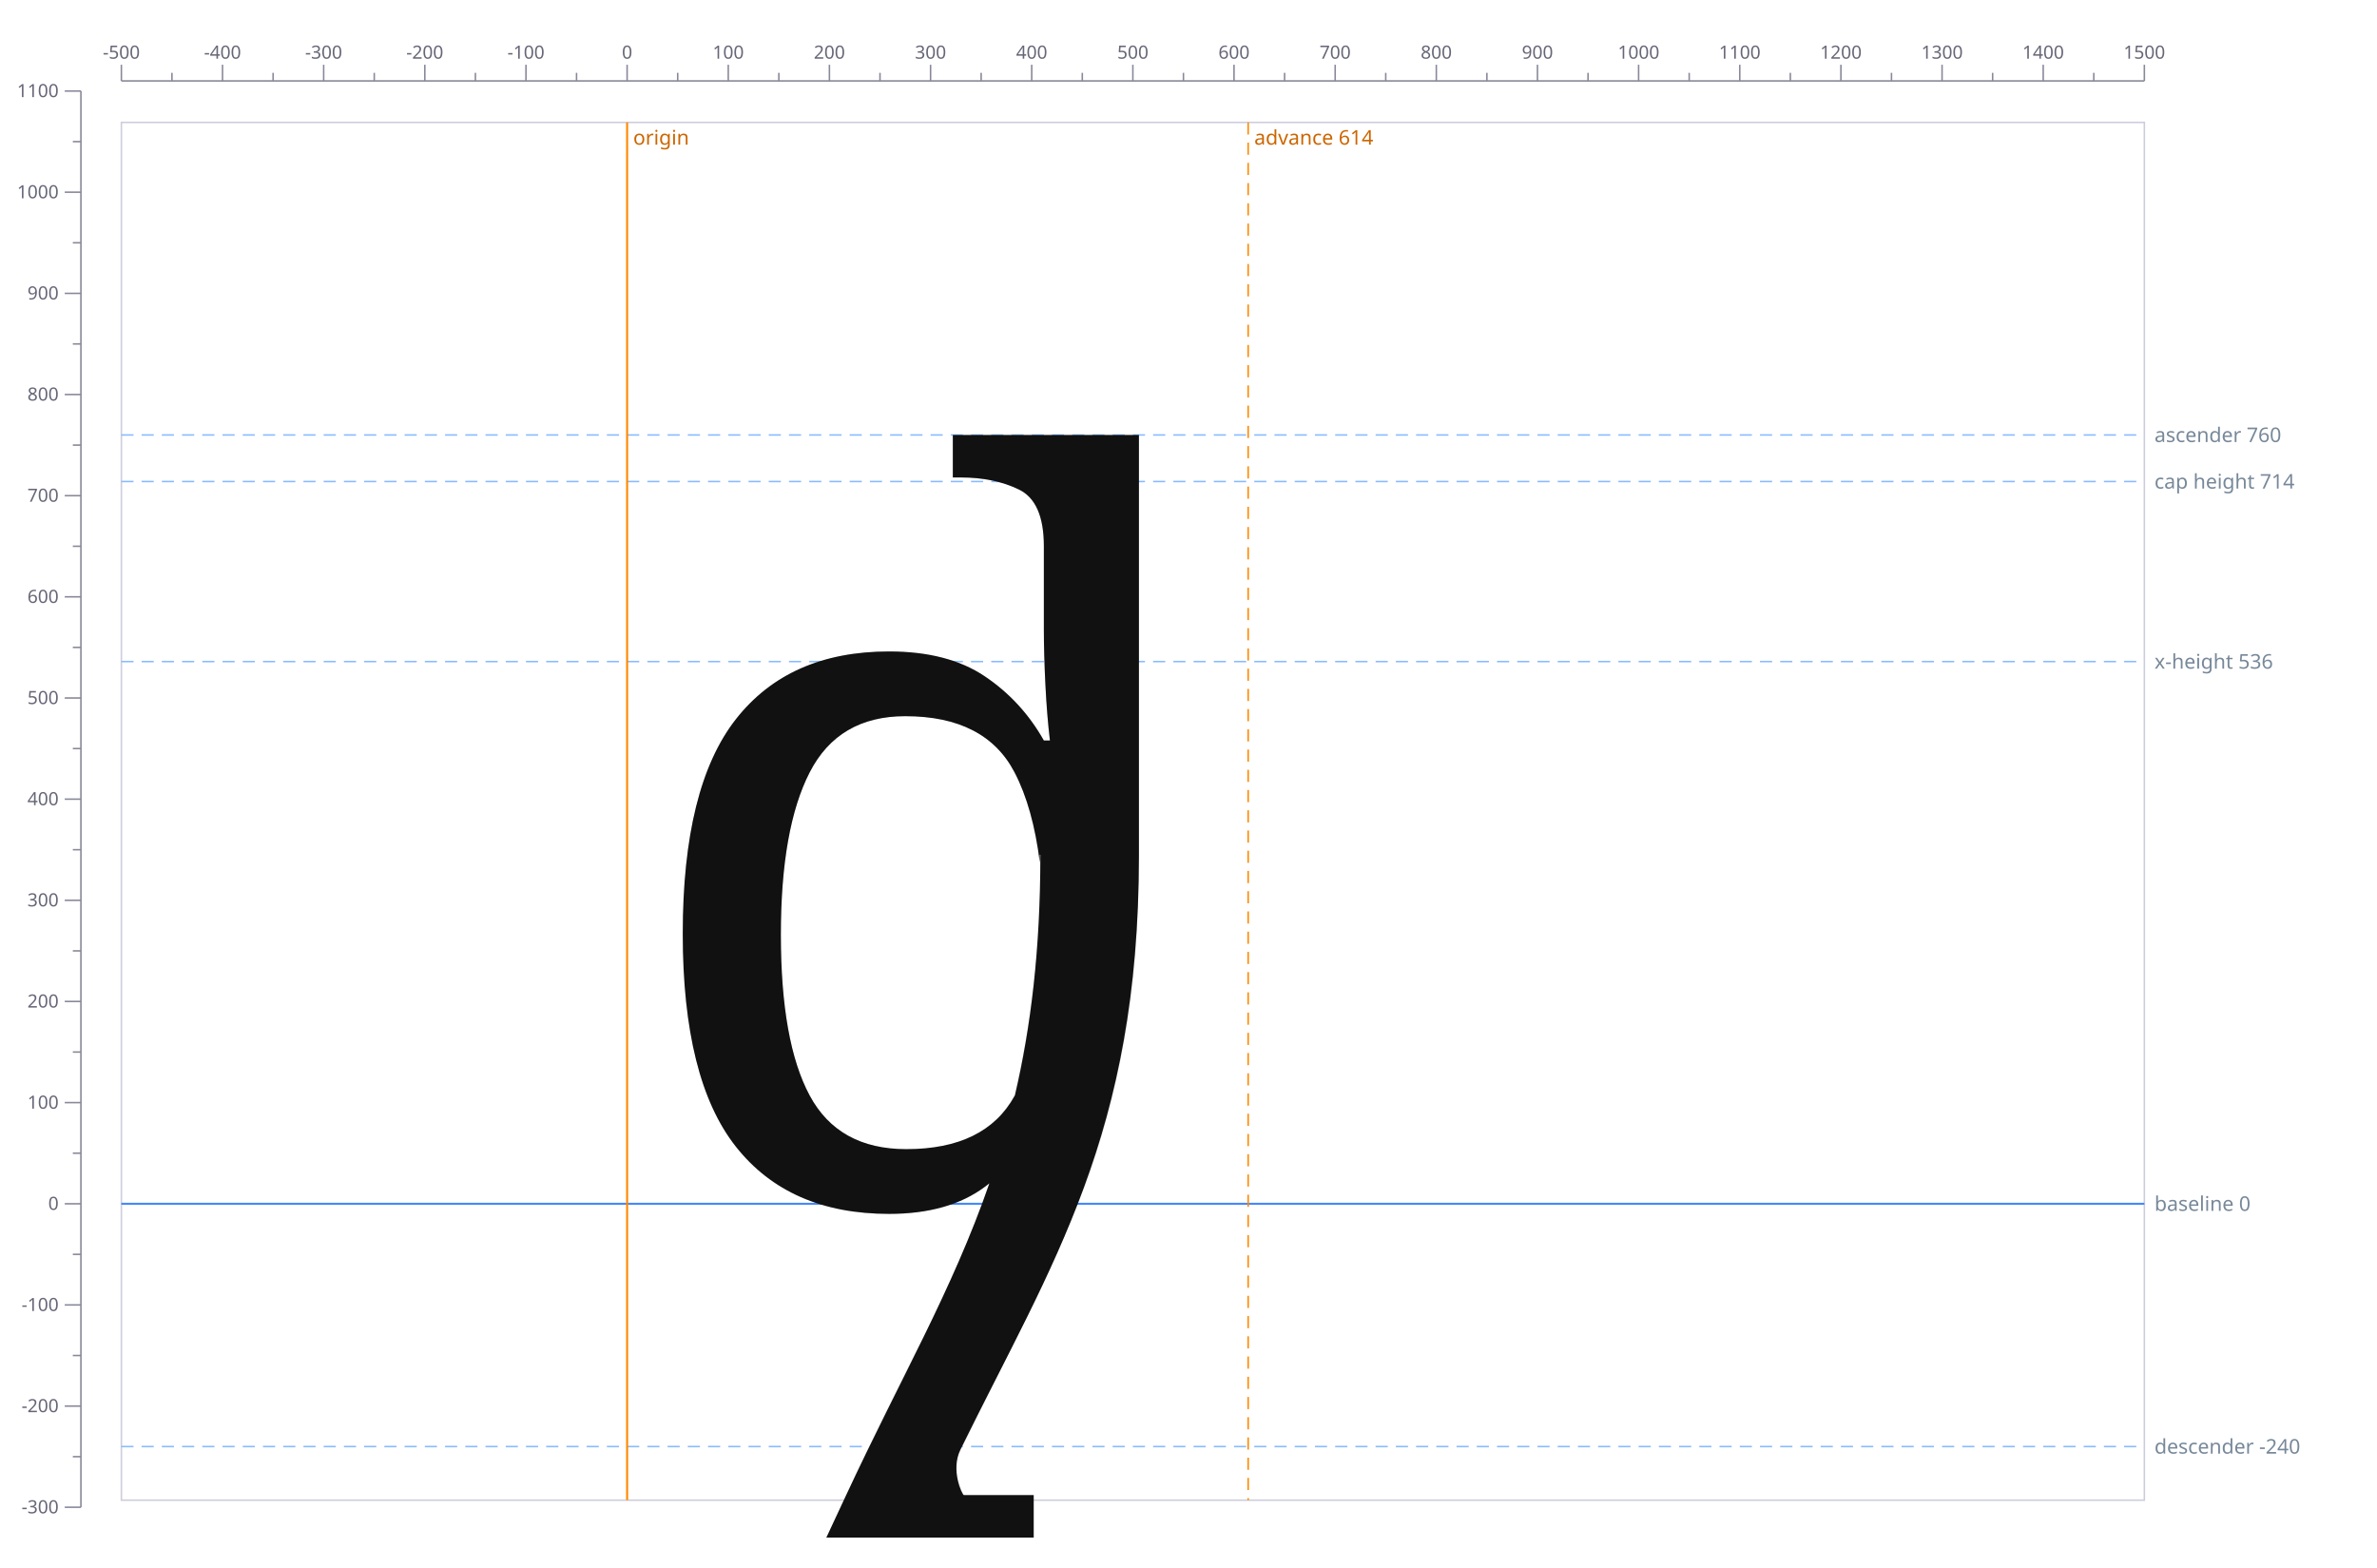
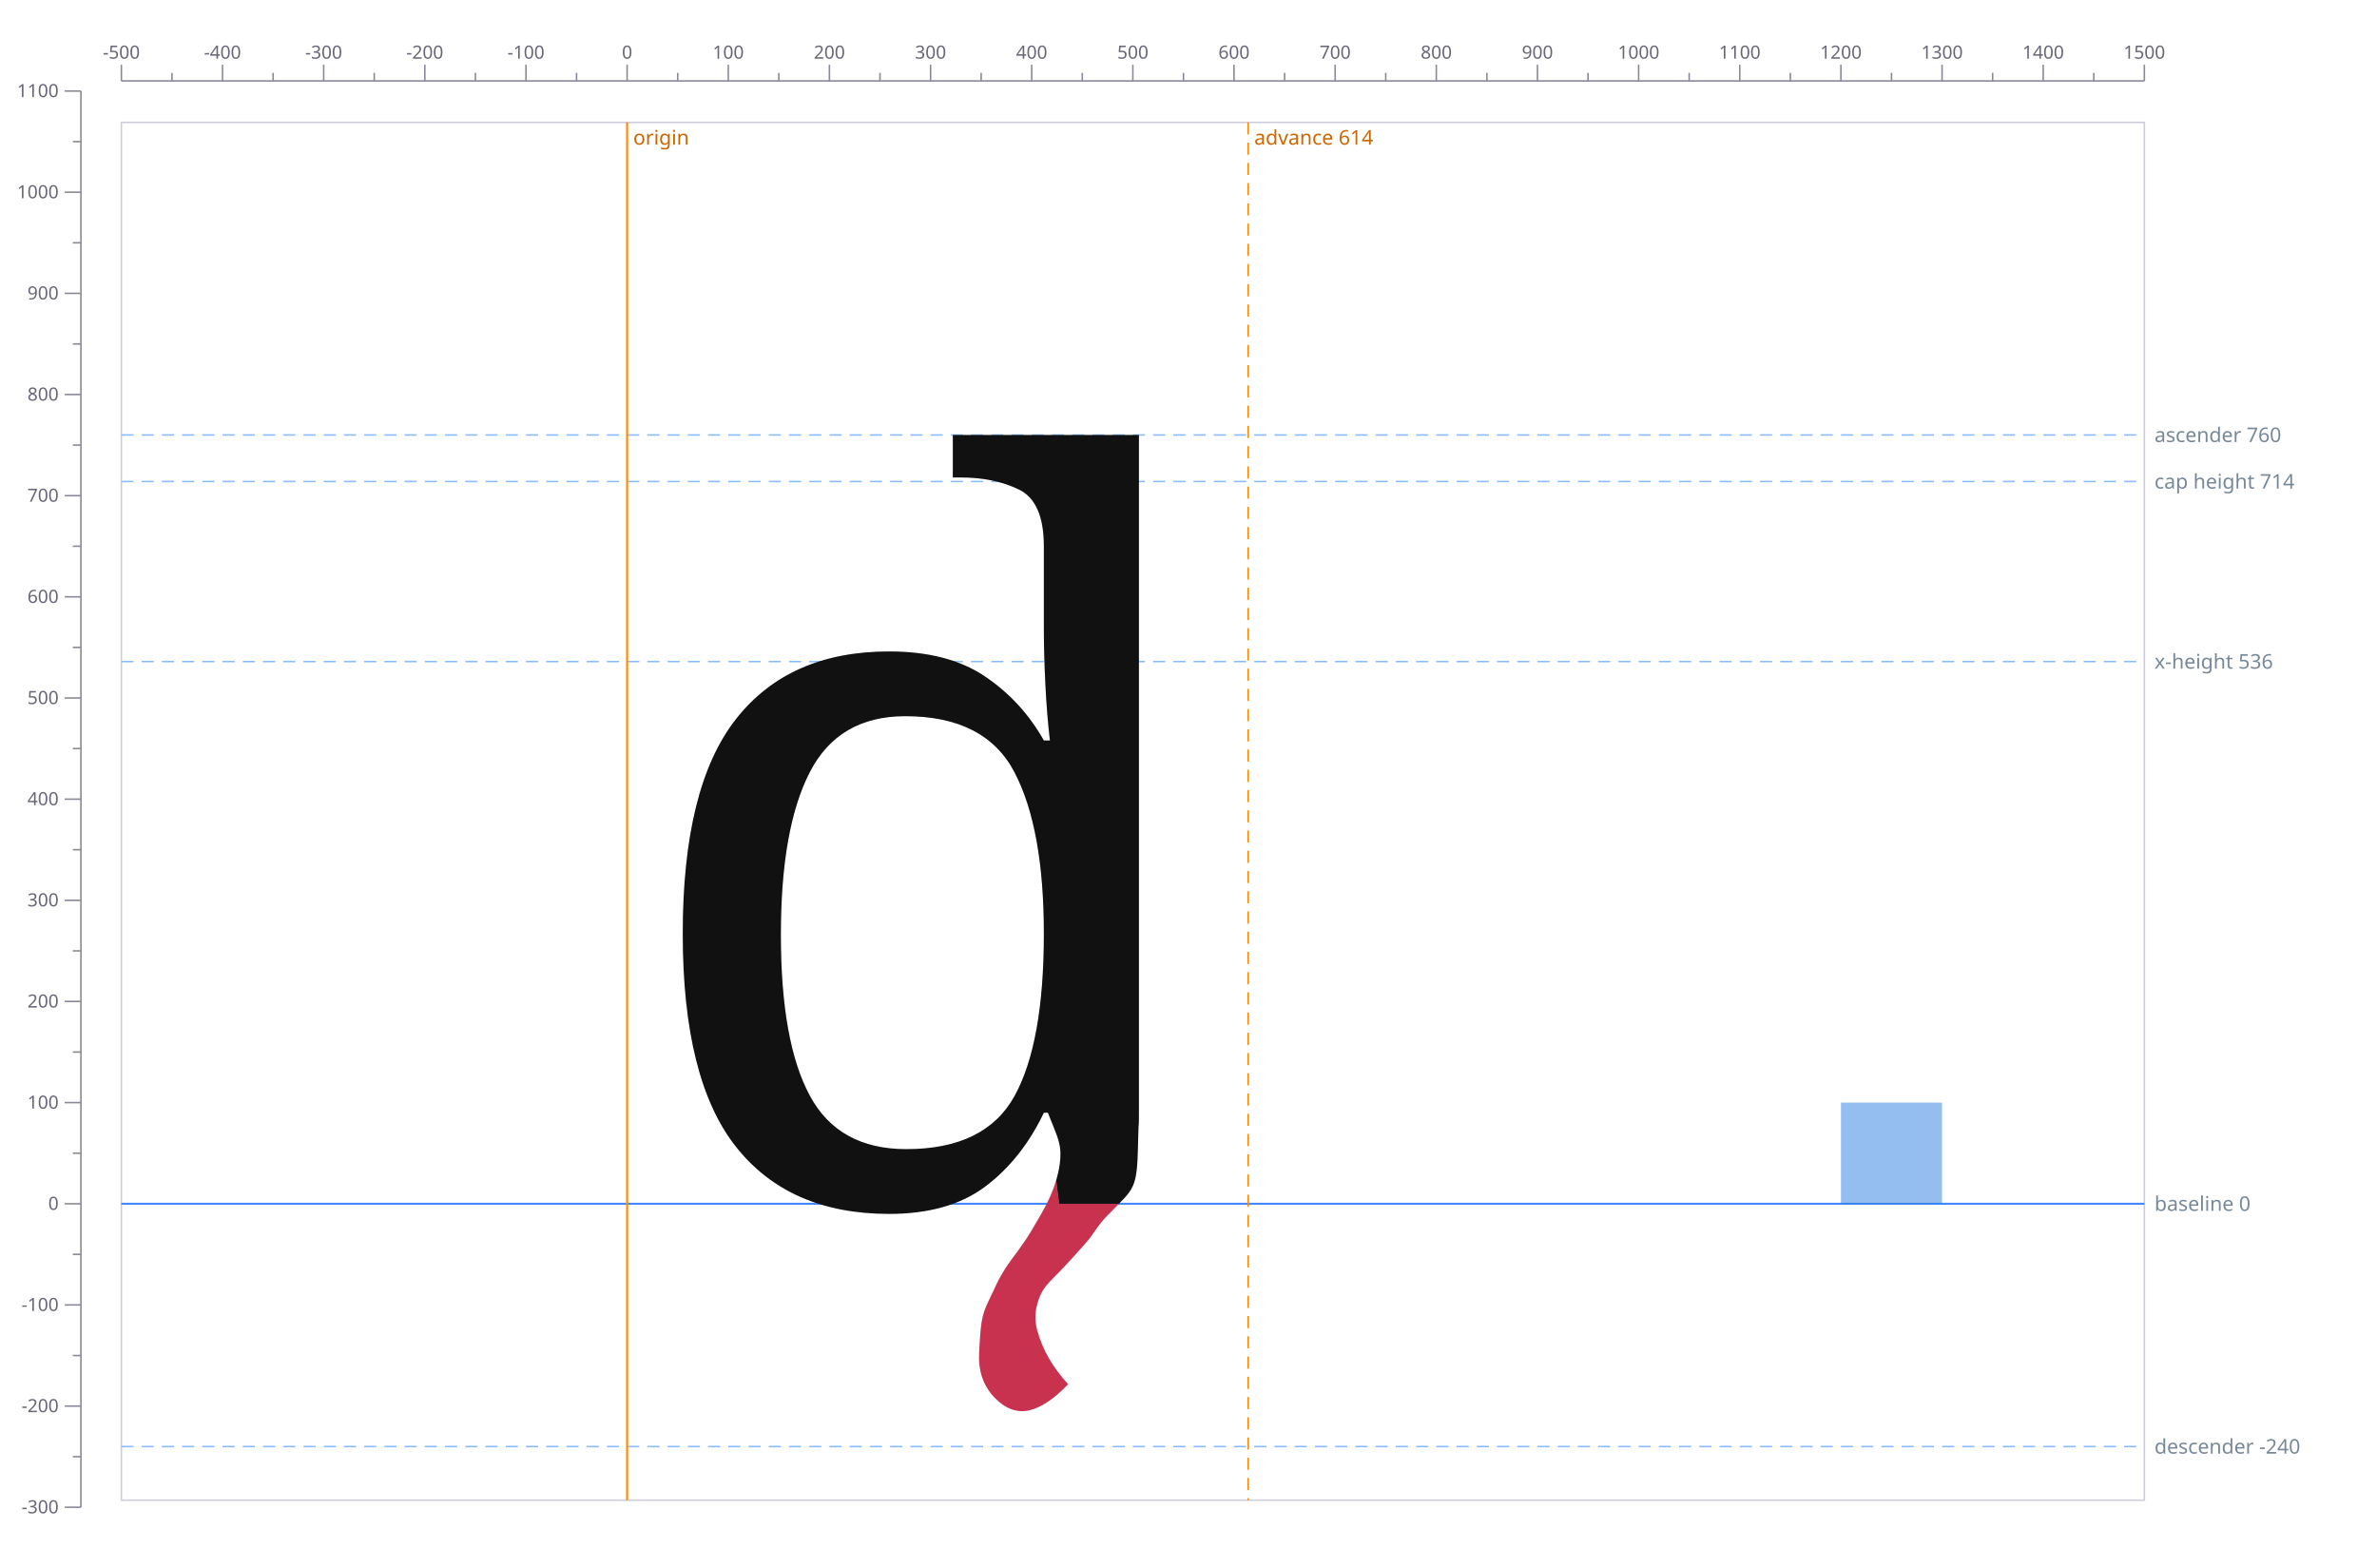
<svg xmlns="http://www.w3.org/2000/svg" viewBox="0 0 2350 1550" data-glyph="d_uni0316" data-family="serif" data-origin="620 1190" data-upm="1000" data-advance="614">
  <g id="guides">
    <rect x="120" y="121" width="2000" height="1362" fill="none" stroke="#ccd" stroke-width="1.5" />
    <line x1="120" x2="2120" y1="1430" y2="1430" stroke="#8bf" stroke-width="1.5" stroke-dasharray="12 8" />
    <text x="2130" y="1437" fill="#789" font-family="sans-serif" font-size="20">descender -240</text>
    <line x1="120" x2="2120" y1="1190" y2="1190" stroke="#48f" stroke-width="2" />
    <text x="2130" y="1197" fill="#789" font-family="sans-serif" font-size="20">baseline 0</text>
    <line x1="120" x2="2120" y1="654" y2="654" stroke="#8bf" stroke-width="1.5" stroke-dasharray="12 8" />
    <text x="2130" y="661" fill="#789" font-family="sans-serif" font-size="20">x-height 536</text>
    <line x1="120" x2="2120" y1="476" y2="476" stroke="#8bf" stroke-width="1.5" stroke-dasharray="12 8" />
    <text x="2130" y="483" fill="#789" font-family="sans-serif" font-size="20">cap height 714</text>
    <line x1="120" x2="2120" y1="430" y2="430" stroke="#8bf" stroke-width="1.5" stroke-dasharray="12 8" />
    <text x="2130" y="437" fill="#789" font-family="sans-serif" font-size="20">ascender 760</text>
    <line x1="620" x2="620" y1="121" y2="1483" stroke="#f80" stroke-width="2" />
    <text x="626" y="143" fill="#c60" font-family="sans-serif" font-size="20">origin</text>
    <line x1="1234" x2="1234" y1="121" y2="1483" stroke="#f80" stroke-width="1.5" stroke-dasharray="12 8" />
    <text x="1240" y="143" fill="#c60" font-family="sans-serif" font-size="20">advance 614</text>
    <line x1="120" x2="2120" y1="80" y2="80" stroke="#889" stroke-width="1.5" />
    <line x1="120" x2="120" y1="80" y2="64" stroke="#889" stroke-width="1.5" />
    <text x="120" y="58" fill="#667" font-family="sans-serif" font-size="18" text-anchor="middle">-500</text>
    <line x1="170" x2="170" y1="80" y2="72" stroke="#889" stroke-width="1.5" />
    <line x1="220" x2="220" y1="80" y2="64" stroke="#889" stroke-width="1.5" />
    <text x="220" y="58" fill="#667" font-family="sans-serif" font-size="18" text-anchor="middle">-400</text>
    <line x1="270" x2="270" y1="80" y2="72" stroke="#889" stroke-width="1.5" />
    <line x1="320" x2="320" y1="80" y2="64" stroke="#889" stroke-width="1.5" />
    <text x="320" y="58" fill="#667" font-family="sans-serif" font-size="18" text-anchor="middle">-300</text>
    <line x1="370" x2="370" y1="80" y2="72" stroke="#889" stroke-width="1.5" />
    <line x1="420" x2="420" y1="80" y2="64" stroke="#889" stroke-width="1.5" />
    <text x="420" y="58" fill="#667" font-family="sans-serif" font-size="18" text-anchor="middle">-200</text>
    <line x1="470" x2="470" y1="80" y2="72" stroke="#889" stroke-width="1.5" />
    <line x1="520" x2="520" y1="80" y2="64" stroke="#889" stroke-width="1.5" />
    <text x="520" y="58" fill="#667" font-family="sans-serif" font-size="18" text-anchor="middle">-100</text>
    <line x1="570" x2="570" y1="80" y2="72" stroke="#889" stroke-width="1.5" />
    <line x1="620" x2="620" y1="80" y2="64" stroke="#889" stroke-width="1.5" />
    <text x="620" y="58" fill="#667" font-family="sans-serif" font-size="18" text-anchor="middle">0</text>
    <line x1="670" x2="670" y1="80" y2="72" stroke="#889" stroke-width="1.5" />
    <line x1="720" x2="720" y1="80" y2="64" stroke="#889" stroke-width="1.5" />
    <text x="720" y="58" fill="#667" font-family="sans-serif" font-size="18" text-anchor="middle">100</text>
    <line x1="770" x2="770" y1="80" y2="72" stroke="#889" stroke-width="1.5" />
    <line x1="820" x2="820" y1="80" y2="64" stroke="#889" stroke-width="1.5" />
    <text x="820" y="58" fill="#667" font-family="sans-serif" font-size="18" text-anchor="middle">200</text>
    <line x1="870" x2="870" y1="80" y2="72" stroke="#889" stroke-width="1.5" />
    <line x1="920" x2="920" y1="80" y2="64" stroke="#889" stroke-width="1.5" />
    <text x="920" y="58" fill="#667" font-family="sans-serif" font-size="18" text-anchor="middle">300</text>
    <line x1="970" x2="970" y1="80" y2="72" stroke="#889" stroke-width="1.5" />
    <line x1="1020" x2="1020" y1="80" y2="64" stroke="#889" stroke-width="1.5" />
    <text x="1020" y="58" fill="#667" font-family="sans-serif" font-size="18" text-anchor="middle">400</text>
    <line x1="1070" x2="1070" y1="80" y2="72" stroke="#889" stroke-width="1.5" />
    <line x1="1120" x2="1120" y1="80" y2="64" stroke="#889" stroke-width="1.5" />
    <text x="1120" y="58" fill="#667" font-family="sans-serif" font-size="18" text-anchor="middle">500</text>
    <line x1="1170" x2="1170" y1="80" y2="72" stroke="#889" stroke-width="1.5" />
    <line x1="1220" x2="1220" y1="80" y2="64" stroke="#889" stroke-width="1.5" />
    <text x="1220" y="58" fill="#667" font-family="sans-serif" font-size="18" text-anchor="middle">600</text>
    <line x1="1270" x2="1270" y1="80" y2="72" stroke="#889" stroke-width="1.5" />
    <line x1="1320" x2="1320" y1="80" y2="64" stroke="#889" stroke-width="1.5" />
    <text x="1320" y="58" fill="#667" font-family="sans-serif" font-size="18" text-anchor="middle">700</text>
    <line x1="1370" x2="1370" y1="80" y2="72" stroke="#889" stroke-width="1.5" />
    <line x1="1420" x2="1420" y1="80" y2="64" stroke="#889" stroke-width="1.5" />
    <text x="1420" y="58" fill="#667" font-family="sans-serif" font-size="18" text-anchor="middle">800</text>
    <line x1="1470" x2="1470" y1="80" y2="72" stroke="#889" stroke-width="1.5" />
    <line x1="1520" x2="1520" y1="80" y2="64" stroke="#889" stroke-width="1.5" />
    <text x="1520" y="58" fill="#667" font-family="sans-serif" font-size="18" text-anchor="middle">900</text>
    <line x1="1570" x2="1570" y1="80" y2="72" stroke="#889" stroke-width="1.5" />
    <line x1="1620" x2="1620" y1="80" y2="64" stroke="#889" stroke-width="1.5" />
    <text x="1620" y="58" fill="#667" font-family="sans-serif" font-size="18" text-anchor="middle">1000</text>
    <line x1="1670" x2="1670" y1="80" y2="72" stroke="#889" stroke-width="1.5" />
    <line x1="1720" x2="1720" y1="80" y2="64" stroke="#889" stroke-width="1.5" />
    <text x="1720" y="58" fill="#667" font-family="sans-serif" font-size="18" text-anchor="middle">1100</text>
    <line x1="1770" x2="1770" y1="80" y2="72" stroke="#889" stroke-width="1.5" />
    <line x1="1820" x2="1820" y1="80" y2="64" stroke="#889" stroke-width="1.5" />
    <text x="1820" y="58" fill="#667" font-family="sans-serif" font-size="18" text-anchor="middle">1200</text>
    <line x1="1870" x2="1870" y1="80" y2="72" stroke="#889" stroke-width="1.5" />
    <line x1="1920" x2="1920" y1="80" y2="64" stroke="#889" stroke-width="1.5" />
    <text x="1920" y="58" fill="#667" font-family="sans-serif" font-size="18" text-anchor="middle">1300</text>
    <line x1="1970" x2="1970" y1="80" y2="72" stroke="#889" stroke-width="1.5" />
    <line x1="2020" x2="2020" y1="80" y2="64" stroke="#889" stroke-width="1.5" />
    <text x="2020" y="58" fill="#667" font-family="sans-serif" font-size="18" text-anchor="middle">1400</text>
    <line x1="2070" x2="2070" y1="80" y2="72" stroke="#889" stroke-width="1.5" />
    <line x1="2120" x2="2120" y1="80" y2="64" stroke="#889" stroke-width="1.5" />
    <text x="2120" y="58" fill="#667" font-family="sans-serif" font-size="18" text-anchor="middle">1500</text>
    <line x1="80" x2="80" y1="90" y2="1490" stroke="#889" stroke-width="1.5" />
    <line x1="80" x2="64" y1="1490" y2="1490" stroke="#889" stroke-width="1.5" />
    <text x="58" y="1496" fill="#667" font-family="sans-serif" font-size="18" text-anchor="end">-300</text>
    <line x1="80" x2="72" y1="1440" y2="1440" stroke="#889" stroke-width="1.5" />
    <line x1="80" x2="64" y1="1390" y2="1390" stroke="#889" stroke-width="1.5" />
    <text x="58" y="1396" fill="#667" font-family="sans-serif" font-size="18" text-anchor="end">-200</text>
    <line x1="80" x2="72" y1="1340" y2="1340" stroke="#889" stroke-width="1.5" />
    <line x1="80" x2="64" y1="1290" y2="1290" stroke="#889" stroke-width="1.5" />
    <text x="58" y="1296" fill="#667" font-family="sans-serif" font-size="18" text-anchor="end">-100</text>
    <line x1="80" x2="72" y1="1240" y2="1240" stroke="#889" stroke-width="1.5" />
    <line x1="80" x2="64" y1="1190" y2="1190" stroke="#889" stroke-width="1.5" />
    <text x="58" y="1196" fill="#667" font-family="sans-serif" font-size="18" text-anchor="end">0</text>
    <line x1="80" x2="72" y1="1140" y2="1140" stroke="#889" stroke-width="1.5" />
    <line x1="80" x2="64" y1="1090" y2="1090" stroke="#889" stroke-width="1.5" />
    <text x="58" y="1096" fill="#667" font-family="sans-serif" font-size="18" text-anchor="end">100</text>
    <line x1="80" x2="72" y1="1040" y2="1040" stroke="#889" stroke-width="1.5" />
    <line x1="80" x2="64" y1="990" y2="990" stroke="#889" stroke-width="1.5" />
    <text x="58" y="996" fill="#667" font-family="sans-serif" font-size="18" text-anchor="end">200</text>
    <line x1="80" x2="72" y1="940" y2="940" stroke="#889" stroke-width="1.5" />
    <line x1="80" x2="64" y1="890" y2="890" stroke="#889" stroke-width="1.5" />
    <text x="58" y="896" fill="#667" font-family="sans-serif" font-size="18" text-anchor="end">300</text>
    <line x1="80" x2="72" y1="840" y2="840" stroke="#889" stroke-width="1.5" />
    <line x1="80" x2="64" y1="790" y2="790" stroke="#889" stroke-width="1.5" />
    <text x="58" y="796" fill="#667" font-family="sans-serif" font-size="18" text-anchor="end">400</text>
    <line x1="80" x2="72" y1="740" y2="740" stroke="#889" stroke-width="1.5" />
    <line x1="80" x2="64" y1="690" y2="690" stroke="#889" stroke-width="1.5" />
    <text x="58" y="696" fill="#667" font-family="sans-serif" font-size="18" text-anchor="end">500</text>
    <line x1="80" x2="72" y1="640" y2="640" stroke="#889" stroke-width="1.5" />
    <line x1="80" x2="64" y1="590" y2="590" stroke="#889" stroke-width="1.5" />
    <text x="58" y="596" fill="#667" font-family="sans-serif" font-size="18" text-anchor="end">600</text>
    <line x1="80" x2="72" y1="540" y2="540" stroke="#889" stroke-width="1.5" />
    <line x1="80" x2="64" y1="490" y2="490" stroke="#889" stroke-width="1.5" />
    <text x="58" y="496" fill="#667" font-family="sans-serif" font-size="18" text-anchor="end">700</text>
    <line x1="80" x2="72" y1="440" y2="440" stroke="#889" stroke-width="1.5" />
    <line x1="80" x2="64" y1="390" y2="390" stroke="#889" stroke-width="1.5" />
    <text x="58" y="396" fill="#667" font-family="sans-serif" font-size="18" text-anchor="end">800</text>
    <line x1="80" x2="72" y1="340" y2="340" stroke="#889" stroke-width="1.5" />
    <line x1="80" x2="64" y1="290" y2="290" stroke="#889" stroke-width="1.5" />
    <text x="58" y="296" fill="#667" font-family="sans-serif" font-size="18" text-anchor="end">900</text>
    <line x1="80" x2="72" y1="240" y2="240" stroke="#889" stroke-width="1.5" />
    <line x1="80" x2="64" y1="190" y2="190" stroke="#889" stroke-width="1.5" />
    <text x="58" y="196" fill="#667" font-family="sans-serif" font-size="18" text-anchor="end">1000</text>
    <line x1="80" x2="72" y1="140" y2="140" stroke="#889" stroke-width="1.5" />
    <line x1="80" x2="64" y1="90" y2="90" stroke="#889" stroke-width="1.5" />
    <text x="58" y="96" fill="#667" font-family="sans-serif" font-size="18" text-anchor="end">1100</text>
-     <path id="ghost" fill="#000" opacity="0.14" d="M879 1200Q780 1200 727.5 1133.5Q675 1067 675 923Q675 778 727.5 711.0Q780 644 879 644Q937 644 973.5 668.5Q1010 693 1032 732H1038Q1035 707 1033.5 676.5Q1032 646 1032 622V540Q1032 496 1007.5 484.0Q983 472 950 472H942V430H1126V845Q1126 949 1111.5 1028.5Q1097 1108 1072.0 1173.5Q1047 1239 1015.5 1301.5Q984 1364 950 1433Q942 1448 947.0 1463.0Q952 1478 953 1478H1022V1520H817L837 1478Q876 1393 913.5 1321.0Q951 1249 978 1170Q976 1171 974 1173Q938 1200 879 1200ZM1003 1083Q1015 1032 1022.0 973.5Q1029 915 1029 845H1028V853Q1021 798 1003 763Q974 708 895 708Q829 708 800.5 763.5Q772 819 772 924Q772 1030 800.5 1083.0Q829 1136 896 1136Q974 1136 1003 1083Q1003 1083 1003 1083Z" />
+     <path id="ghost" fill="#000" opacity="0.14" d="M1106 1190Q1104 1193 1101.0 1196.0Q1098 1199 1094 1202Q1086 1211 1082.5 1216.5Q1079 1222 1072 1231Q1060 1244 1049 1256Q1040 1265 1034.5 1271.0Q1029 1277 1025 1290Q1022 1303 1026 1316Q1033 1344 1056 1368Q1035 1390 1017 1394Q999 1398 983 1381Q967 1364 968 1338Q969 1309 971.5 1301.5Q974 1294 980 1280Q983 1274 985.0 1269.5Q987 1265 990 1261Q996 1250 1000.5 1244.5Q1005 1239 1010 1231Q1017 1221 1020.5 1215.0Q1024 1209 1030 1199Q1039 1183 1044 1167Q1047 1158 1048 1151Q1049 1139 1047.5 1131.5Q1046 1124 1041 1113L1036 1100H1032Q1010 1146 974.0 1173.0Q938 1200 879 1200Q780 1200 727.5 1133.5Q675 1067 675 923Q675 778 727.5 711.0Q780 644 879 644Q937 644 973.5 668.5Q1010 693 1032 732H1038Q1035 707 1033.5 676.5Q1032 646 1032 622V540Q1032 496 1007.5 484.0Q983 472 950 472H942V430H1126V1080Q1126 1100 1126.0 1105.0Q1126 1110 1126.0 1110.0Q1126 1110 1125.5 1114.0Q1125 1118 1125 1135Q1124 1161 1120.5 1170.0Q1117 1179 1106 1190ZM801 1083Q829 1136 896 1136Q974 1136 1003.0 1083.5Q1032 1031 1032 923Q1032 819 1003.0 763.5Q974 708 895 708Q829 708 800.5 763.5Q772 819 772 924Q772 1030 801 1083Z" />
  </g>
  <g id="glyph">
-     <path id="shape1" fill="#111" d="M727.5 1133.5Q780.0 1200.0 879.0 1200.0Q938.0 1200.0 974.0 1173.0Q976.104 1171.422 978.16 1169.78C941.69 1275.027 889.659 1364.088 836.541 1478.0L816.956 1520.0H1021.945V1478.0H952.945C951.232 1478.0 939.599 1453.195 949.52 1433C1040.065 1248.685 1125.793 1121.884 1126.0 846.0V430.0H942.0V472.0H950.0Q983.0 472.0 1007.5 484.0Q1032.0 496.0 1032.0 540.0V622.0Q1032.0 646.0 1033.5 676.5Q1035.0 707.0 1038.0 732.0H1032.0Q1010.0 693.0 973.5 668.5Q937.0 644.0 879.0 644.0Q780.0 644.0 727.5 711.0Q675.0 778.0 675.0 923.0Q675.0 1067.0 727.5 1133.5ZM1028.541 845.0 1028.541 846.0C1028.475 939.161 1019.172 1015.443 1003.416 1082.74Q1003.209 1083.122 1003.0 1083.5Q974.0 1136.0 896.0 1136.0Q829.0 1136.0 800.5 1083.0Q772.0 1030.0 772.0 924.0Q772.0 819.0 800.5 763.5Q829.0 708.0 895.0 708.0Q974.0 708.0 1003.0 763.5Q1021.285 798.494 1028.041 852.77V845.0Z" />
+     <path id="tail" fill="#c8324e" d="M1106.2 1190.0H1047.0L1044.2 1167.0C1041.1 1177.2 1036.4 1188.1 1029.9 1199.2C1021.9 1212.7 1019.4 1218.3 1010.3 1231.1C1002.6 1242.2 997.7 1247.1 989.8 1260.7C986.3 1266.8 984.3 1271.8 980.3 1280.0C971.4 1298.5 969.9 1300.0 968.0 1337.9C967.2 1355.2 971.9 1369.6 983.1 1381.5C993.9 1392.6 1005.2 1396.8 1017.1 1394.3C1028.9 1391.7 1041.9 1383.2 1056.0 1368.4C1041.0 1352.0 1030.8 1334.5 1025.6 1315.9C1023.1 1307.1 1023.0 1298.5 1025.3 1289.9C1029.8 1272.5 1037.0 1268.3 1048.6 1255.9C1056.1 1248.1 1063.7 1239.8 1071.5 1230.9C1081.9 1219.6 1083.6 1213.3 1094.2 1202.2C1098.9 1197.3 1102.8 1193.4 1106.2 1190.0Z" />
+     <path id="letter" fill="#111" d="M879.0 1200.0Q938.0 1200.0 974.0 1173.0Q1010.0 1146.0 1032.0 1100.0H1036.0L1041.2 1112.9C1047.0 1127.5 1049.9 1134.7 1047.7 1150.9C1047.0 1156.0 1045.8 1161.4 1044.2 1167.0L1047.0 1190.0H1106.2C1121.2 1174.9 1124.2 1170.4 1125.0 1134.8C1126.0 1089.0 1126.0 1132.2 1126.0 1080.0V430.0H942.0V472.0H950.0Q983.0 472.0 1007.5 484.0Q1032.0 496.0 1032.0 540.0V622.0Q1032.0 646.0 1033.5 676.5Q1035.0 707.0 1038.0 732.0H1032.0Q1010.0 693.0 973.5 668.5Q937.0 644.0 879.0 644.0Q780.0 644.0 727.5 711.0Q675.0 778.0 675.0 923.0Q675.0 1067.0 727.5 1133.5Q780.0 1200.0 879.0 1200.0ZM896.0 1136.0Q829.0 1136.0 800.5 1083.0Q772.0 1030.0 772.0 924.0Q772.0 819.0 800.5 763.5Q829.0 708.0 895.0 708.0Q974.0 708.0 1003.0 763.5Q1032.0 819.0 1032.0 923.0Q1032.0 1031.0 1003.0 1083.5Q974.0 1136.0 896.0 1136.0Z" />
+   </g>
+   <g id="cut" style="opacity:0.5">
+     <path id="spare-cut" fill="#2a7de1" d="M1820 1190h100v-100h-100z" />
  </g>
</svg>
